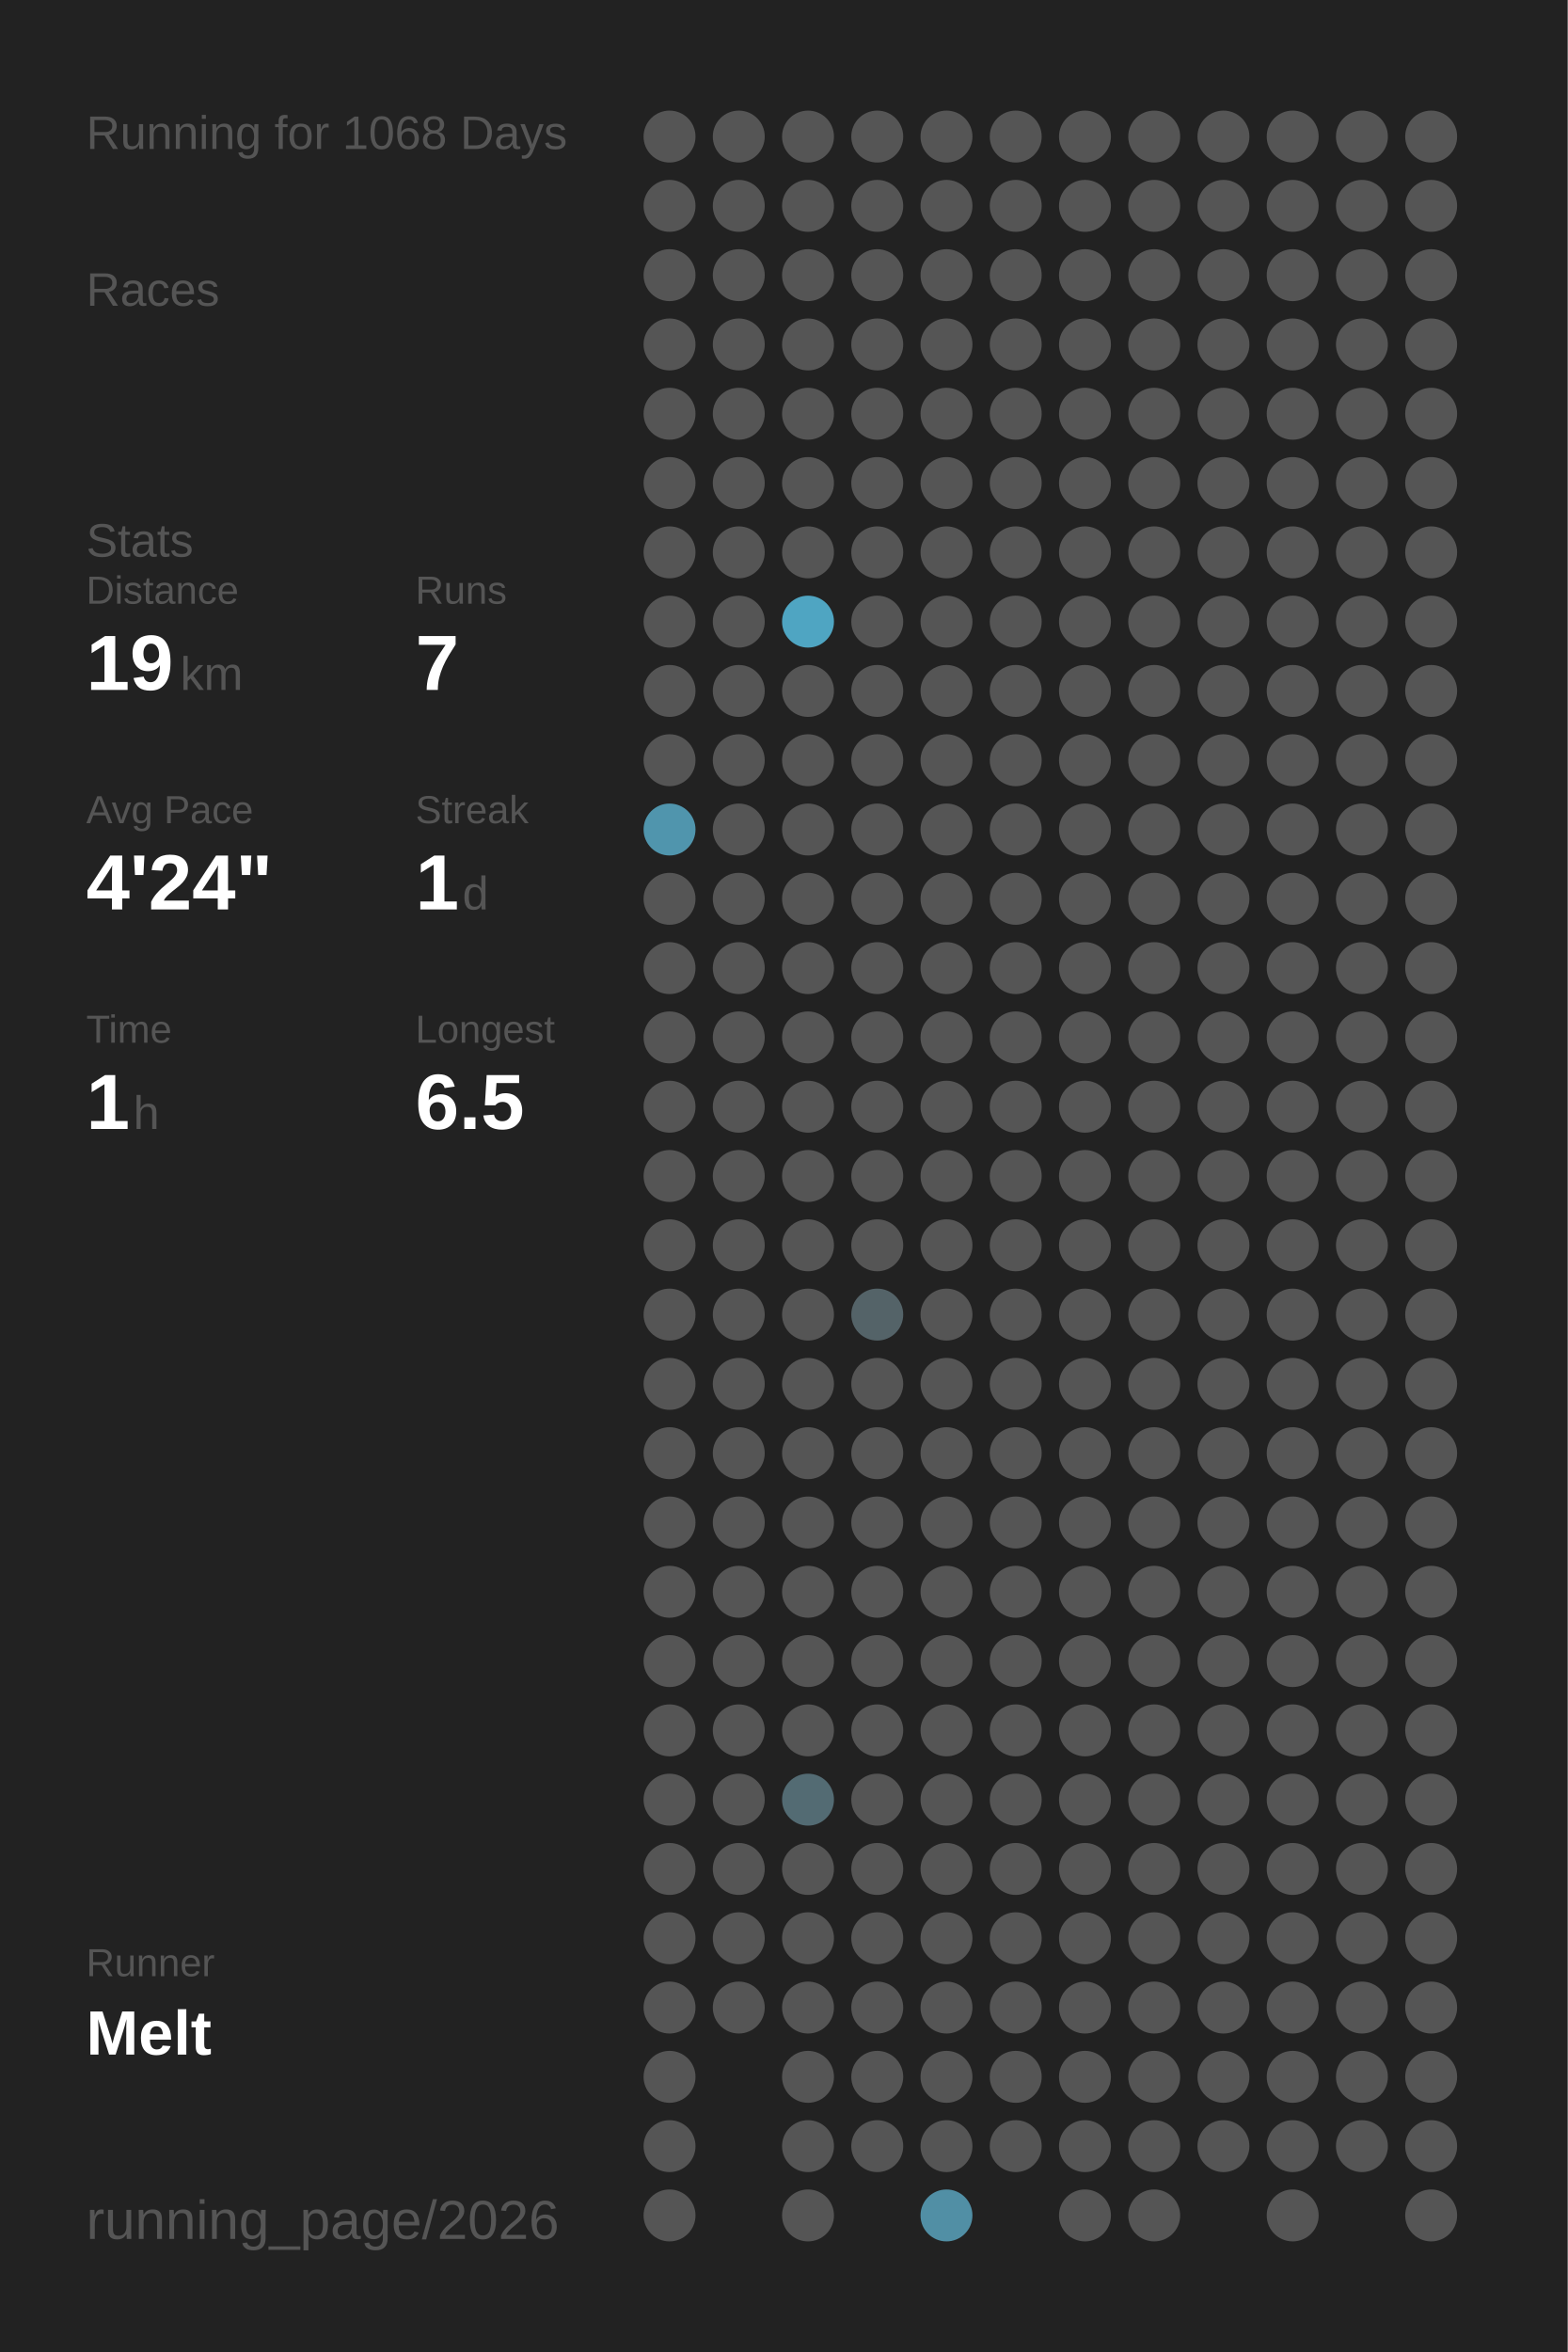
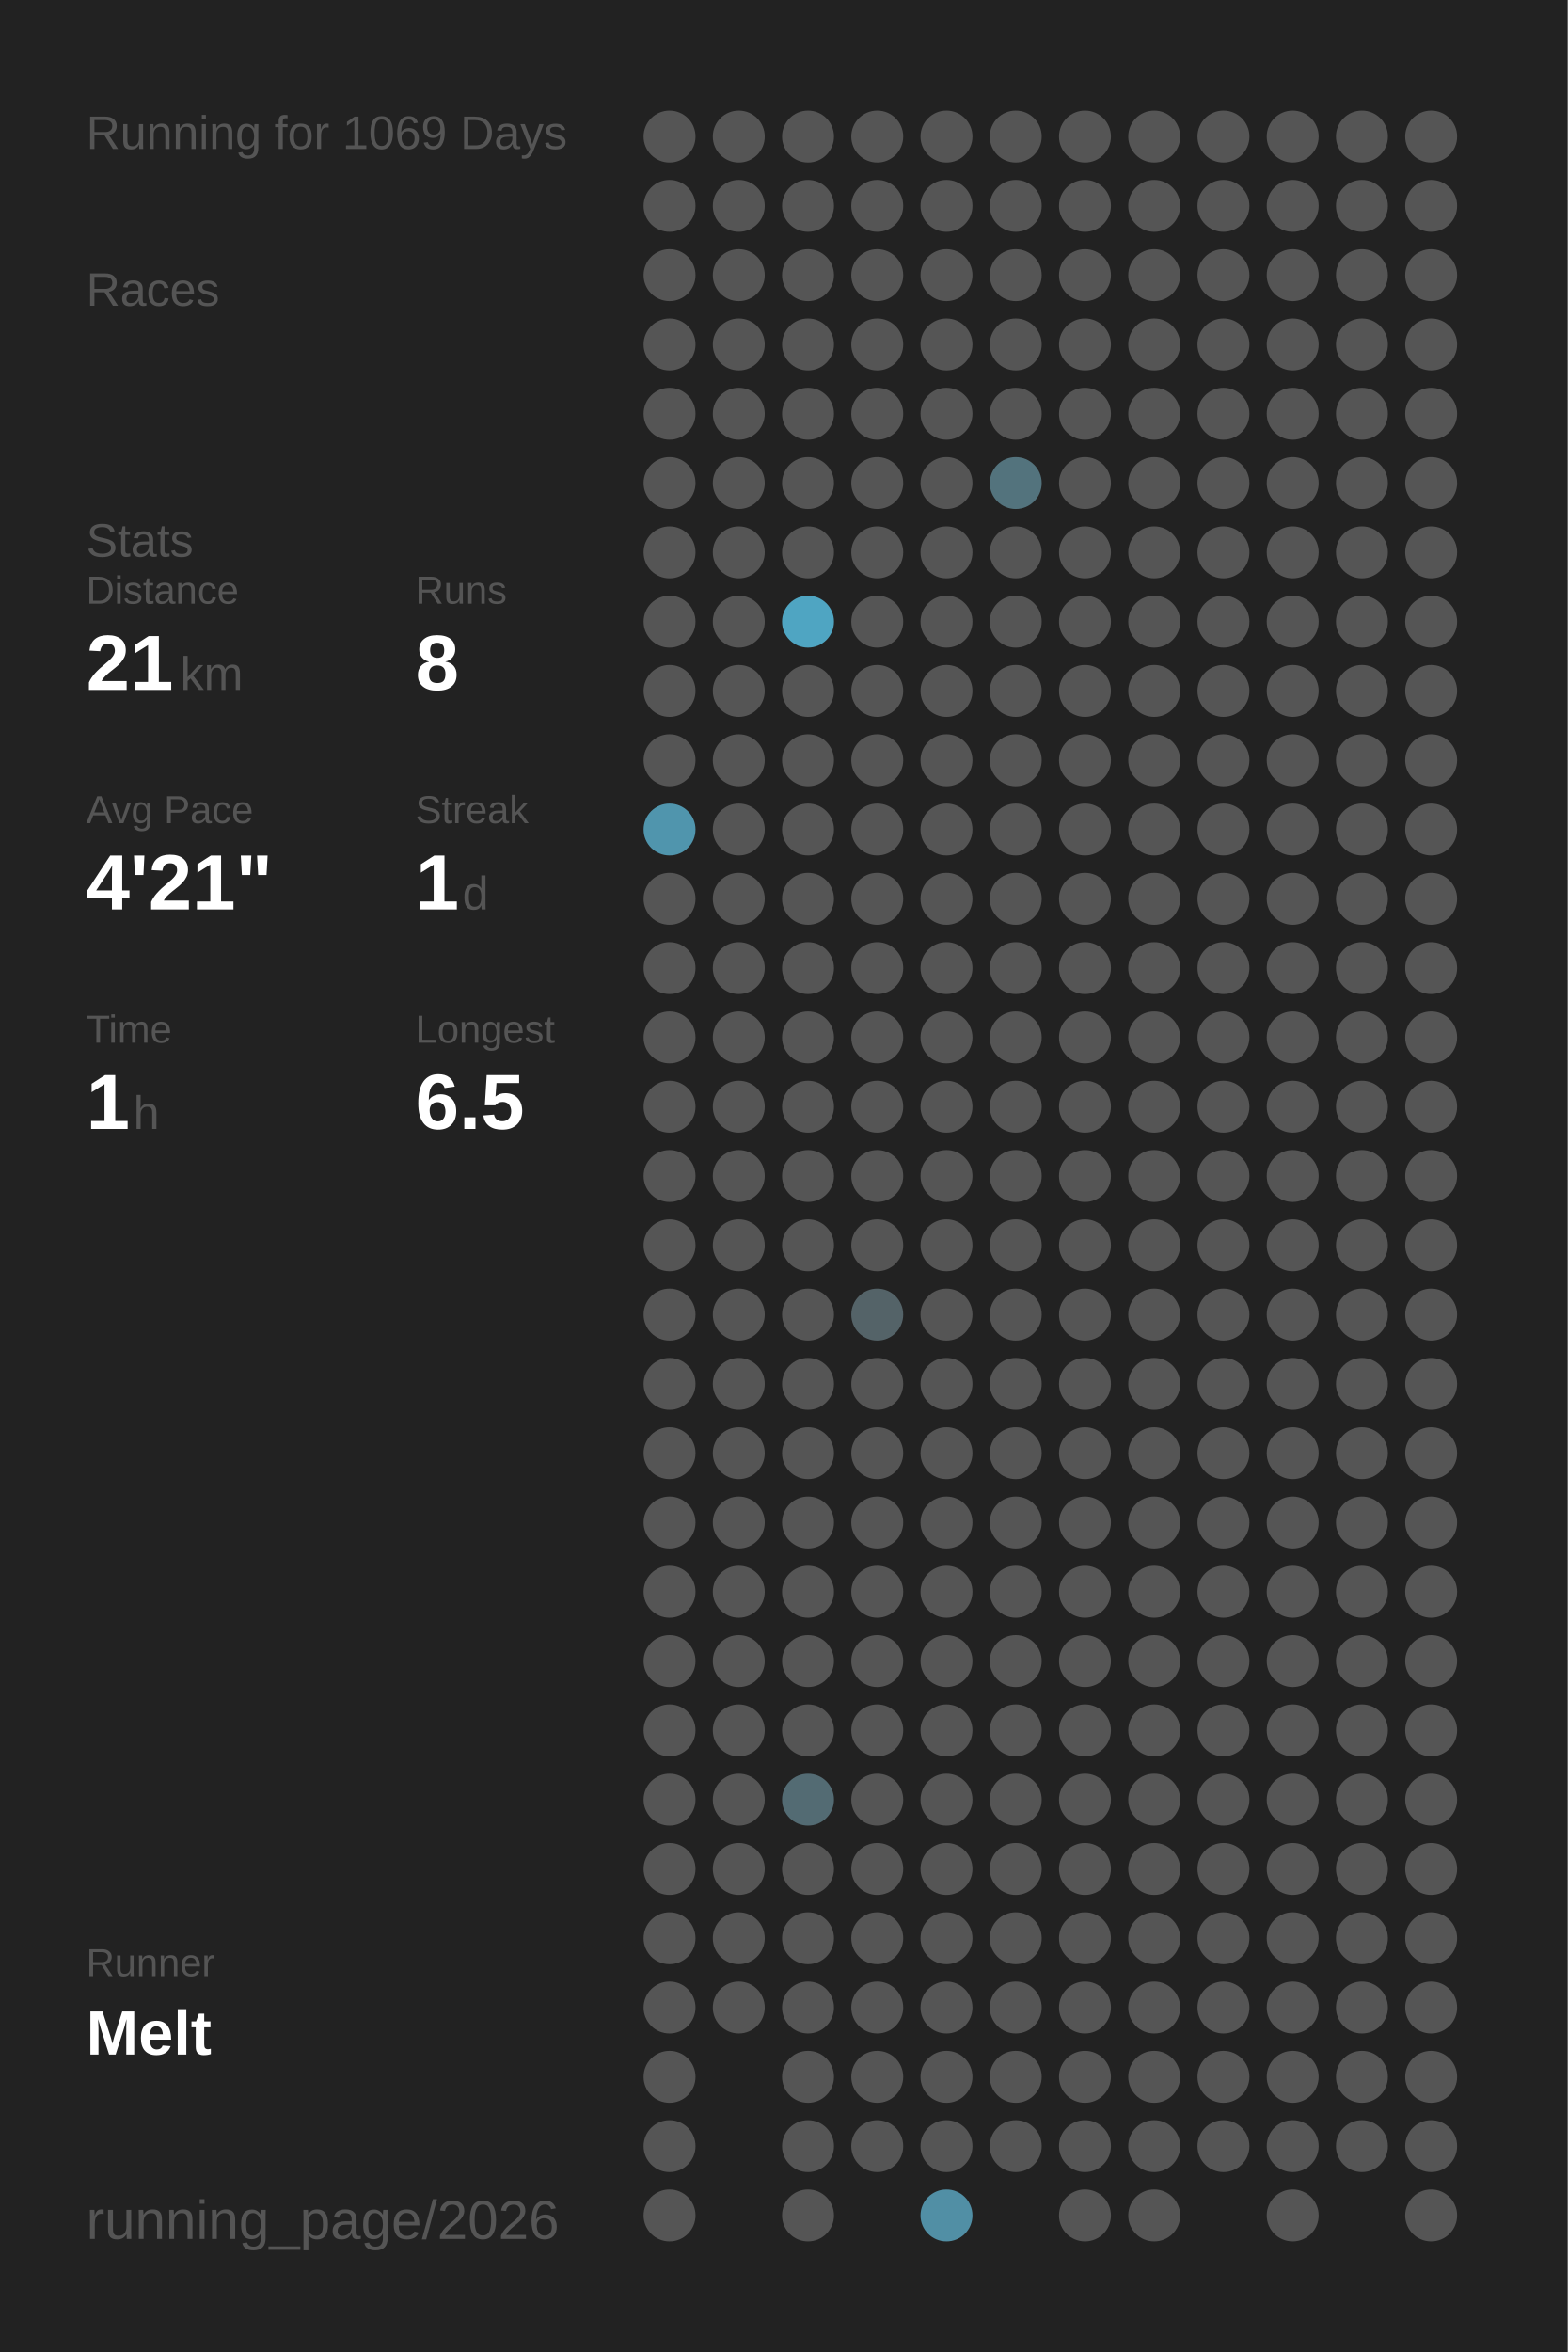
<svg xmlns="http://www.w3.org/2000/svg" baseProfile="full" height="300mm" version="1.1" viewBox="0,0,200,300" width="200mm">
  <defs />
  <rect fill="#222222" height="300" width="200" x="0" y="0" />
-   <text fill="#555555" style="font-size:6px; font-family:Arial;" x="11" y="19">Running for 1068 Days</text>
+   <text fill="#555555" style="font-size:6px; font-family:Arial;" x="11" y="19">Running for 1069 Days</text>
  <text fill="#555555" style="font-size:6px; font-family:Arial;" x="11" y="39">Races</text>
  <text fill="#555555" style="font-size:6px; font-family:Arial;" x="11" y="71">Stats</text>
  <text fill="#555555" style="font-size:5px; font-family:Arial;" x="11" y="77">Distance</text>
-   <text fill="#FFFFFF" style="font-size:10px; font-family:Arial; font-weight:bold;" x="11" y="88">19</text>
+   <text fill="#FFFFFF" style="font-size:10px; font-family:Arial; font-weight:bold;" x="11" y="88">21</text>
  <text fill="#555555" style="font-size:6px; font-family:Arial;" x="23" y="88">km</text>
  <text fill="#555555" style="font-size:5px; font-family:Arial;" x="53" y="77">Runs</text>
-   <text fill="#FFFFFF" style="font-size:10px; font-family:Arial; font-weight:bold;" x="53" y="88">7</text>
+   <text fill="#FFFFFF" style="font-size:10px; font-family:Arial; font-weight:bold;" x="53" y="88">8</text>
  <text fill="#555555" style="font-size:5px; font-family:Arial;" x="11" y="105">Avg Pace</text>
-   <text fill="#FFFFFF" style="font-size:10px; font-family:Arial; font-weight:bold;" x="11" y="116">4'24"</text>
+   <text fill="#FFFFFF" style="font-size:10px; font-family:Arial; font-weight:bold;" x="11" y="116">4'21"</text>
  <text fill="#555555" style="font-size:5px; font-family:Arial;" x="53" y="105">Streak</text>
  <text fill="#FFFFFF" style="font-size:10px; font-family:Arial; font-weight:bold;" x="53" y="116">1</text>
  <text fill="#555555" style="font-size:6px; font-family:Arial;" x="59" y="116">d</text>
  <text fill="#555555" style="font-size:5px; font-family:Arial;" x="11" y="133">Time</text>
  <text fill="#FFFFFF" style="font-size:10px; font-family:Arial; font-weight:bold;" x="11" y="144">1</text>
  <text fill="#555555" style="font-size:6px; font-family:Arial;" x="17" y="144">h</text>
  <text fill="#555555" style="font-size:5px; font-family:Arial;" x="53" y="133">Longest</text>
  <text fill="#FFFFFF" style="font-size:10px; font-family:Arial; font-weight:bold;" x="53" y="144">6.5</text>
  <text fill="#555555" style="font-size:5px; font-family:Arial;" x="11" y="252.065">Runner</text>
  <text fill="#FFFFFF" style="font-size:8px; font-family:Arial; font-weight:bold;" x="11" y="262.065">Melt</text>
  <text fill="#555555" style="font-size:7px; font-family:Arial;" x="11" y="285.581">running_page/2026</text>
  <circle cx="85.417" cy="17.419" fill="#555555" r="3.312" />
  <circle cx="85.417" cy="26.258" fill="#555555" r="3.312" />
  <circle cx="85.417" cy="35.097" fill="#555555" r="3.312" />
  <circle cx="85.417" cy="43.935" fill="#555555" r="3.312" />
  <circle cx="85.417" cy="52.774" fill="#555555" r="3.312" />
  <circle cx="85.417" cy="61.613" fill="#555555" r="3.312" />
  <circle cx="85.417" cy="70.452" fill="#555555" r="3.312" />
  <circle cx="85.417" cy="79.29" fill="#555555" r="3.312" />
  <circle cx="85.417" cy="88.129" fill="#555555" r="3.312" />
  <circle cx="85.417" cy="96.968" fill="#555555" r="3.312" />
  <circle cx="85.417" cy="105.806" fill="#5095ad" r="3.312" />
  <circle cx="85.417" cy="114.645" fill="#555555" r="3.312" />
  <circle cx="85.417" cy="123.484" fill="#555555" r="3.312" />
  <circle cx="85.417" cy="132.323" fill="#555555" r="3.312" />
  <circle cx="85.417" cy="141.161" fill="#555555" r="3.312" />
  <circle cx="85.417" cy="150" fill="#555555" r="3.312" />
  <circle cx="85.417" cy="158.839" fill="#555555" r="3.312" />
  <circle cx="85.417" cy="167.677" fill="#555555" r="3.312" />
  <circle cx="85.417" cy="176.516" fill="#555555" r="3.312" />
  <circle cx="85.417" cy="185.355" fill="#555555" r="3.312" />
  <circle cx="85.417" cy="194.194" fill="#555555" r="3.312" />
  <circle cx="85.417" cy="203.032" fill="#555555" r="3.312" />
  <circle cx="85.417" cy="211.871" fill="#555555" r="3.312" />
  <circle cx="85.417" cy="220.71" fill="#555555" r="3.312" />
  <circle cx="85.417" cy="229.548" fill="#555555" r="3.312" />
  <circle cx="85.417" cy="238.387" fill="#555555" r="3.312" />
  <circle cx="85.417" cy="247.226" fill="#555555" r="3.312" />
  <circle cx="85.417" cy="256.065" fill="#555555" r="3.312" />
  <circle cx="85.417" cy="264.903" fill="#555555" r="3.312" />
  <circle cx="85.417" cy="273.742" fill="#555555" r="3.312" />
  <circle cx="85.417" cy="282.581" fill="#555555" r="3.312" />
  <circle cx="94.25" cy="17.419" fill="#555555" r="3.312" />
  <circle cx="94.25" cy="26.258" fill="#555555" r="3.312" />
  <circle cx="94.25" cy="35.097" fill="#555555" r="3.312" />
  <circle cx="94.25" cy="43.935" fill="#555555" r="3.312" />
  <circle cx="94.25" cy="52.774" fill="#555555" r="3.312" />
  <circle cx="94.25" cy="61.613" fill="#555555" r="3.312" />
  <circle cx="94.25" cy="70.452" fill="#555555" r="3.312" />
  <circle cx="94.25" cy="79.29" fill="#555555" r="3.312" />
  <circle cx="94.25" cy="88.129" fill="#555555" r="3.312" />
  <circle cx="94.25" cy="96.968" fill="#555555" r="3.312" />
  <circle cx="94.25" cy="105.806" fill="#555555" r="3.312" />
  <circle cx="94.25" cy="114.645" fill="#555555" r="3.312" />
  <circle cx="94.25" cy="123.484" fill="#555555" r="3.312" />
  <circle cx="94.25" cy="132.323" fill="#555555" r="3.312" />
  <circle cx="94.25" cy="141.161" fill="#555555" r="3.312" />
  <circle cx="94.25" cy="150" fill="#555555" r="3.312" />
  <circle cx="94.25" cy="158.839" fill="#555555" r="3.312" />
  <circle cx="94.25" cy="167.677" fill="#555555" r="3.312" />
  <circle cx="94.25" cy="176.516" fill="#555555" r="3.312" />
  <circle cx="94.25" cy="185.355" fill="#555555" r="3.312" />
  <circle cx="94.25" cy="194.194" fill="#555555" r="3.312" />
  <circle cx="94.25" cy="203.032" fill="#555555" r="3.312" />
  <circle cx="94.25" cy="211.871" fill="#555555" r="3.312" />
  <circle cx="94.25" cy="220.71" fill="#555555" r="3.312" />
  <circle cx="94.25" cy="229.548" fill="#555555" r="3.312" />
  <circle cx="94.25" cy="238.387" fill="#555555" r="3.312" />
  <circle cx="94.25" cy="247.226" fill="#555555" r="3.312" />
  <circle cx="94.25" cy="256.065" fill="#555555" r="3.312" />
  <circle cx="103.083" cy="17.419" fill="#555555" r="3.312" />
  <circle cx="103.083" cy="26.258" fill="#555555" r="3.312" />
  <circle cx="103.083" cy="35.097" fill="#555555" r="3.312" />
  <circle cx="103.083" cy="43.935" fill="#555555" r="3.312" />
  <circle cx="103.083" cy="52.774" fill="#555555" r="3.312" />
  <circle cx="103.083" cy="61.613" fill="#555555" r="3.312" />
  <circle cx="103.083" cy="70.452" fill="#555555" r="3.312" />
  <circle cx="103.083" cy="79.29" fill="#4fa5c2" r="3.312" />
  <circle cx="103.083" cy="88.129" fill="#555555" r="3.312" />
  <circle cx="103.083" cy="96.968" fill="#555555" r="3.312" />
  <circle cx="103.083" cy="105.806" fill="#555555" r="3.312" />
  <circle cx="103.083" cy="114.645" fill="#555555" r="3.312" />
  <circle cx="103.083" cy="123.484" fill="#555555" r="3.312" />
  <circle cx="103.083" cy="132.323" fill="#555555" r="3.312" />
  <circle cx="103.083" cy="141.161" fill="#555555" r="3.312" />
  <circle cx="103.083" cy="150" fill="#555555" r="3.312" />
  <circle cx="103.083" cy="158.839" fill="#555555" r="3.312" />
  <circle cx="103.083" cy="167.677" fill="#555555" r="3.312" />
  <circle cx="103.083" cy="176.516" fill="#555555" r="3.312" />
  <circle cx="103.083" cy="185.355" fill="#555555" r="3.312" />
  <circle cx="103.083" cy="194.194" fill="#555555" r="3.312" />
  <circle cx="103.083" cy="203.032" fill="#555555" r="3.312" />
  <circle cx="103.083" cy="211.871" fill="#555555" r="3.312" />
  <circle cx="103.083" cy="220.71" fill="#555555" r="3.312" />
  <circle cx="103.083" cy="229.548" fill="#536b73" r="3.312" />
  <circle cx="103.083" cy="238.387" fill="#555555" r="3.312" />
  <circle cx="103.083" cy="247.226" fill="#555555" r="3.312" />
  <circle cx="103.083" cy="256.065" fill="#555555" r="3.312" />
  <circle cx="103.083" cy="264.903" fill="#555555" r="3.312" />
  <circle cx="103.083" cy="273.742" fill="#555555" r="3.312" />
  <circle cx="103.083" cy="282.581" fill="#555555" r="3.312" />
  <circle cx="111.917" cy="17.419" fill="#555555" r="3.312" />
  <circle cx="111.917" cy="26.258" fill="#555555" r="3.312" />
  <circle cx="111.917" cy="35.097" fill="#555555" r="3.312" />
  <circle cx="111.917" cy="43.935" fill="#555555" r="3.312" />
  <circle cx="111.917" cy="52.774" fill="#555555" r="3.312" />
  <circle cx="111.917" cy="61.613" fill="#555555" r="3.312" />
  <circle cx="111.917" cy="70.452" fill="#555555" r="3.312" />
  <circle cx="111.917" cy="79.29" fill="#555555" r="3.312" />
  <circle cx="111.917" cy="88.129" fill="#555555" r="3.312" />
  <circle cx="111.917" cy="96.968" fill="#555555" r="3.312" />
  <circle cx="111.917" cy="105.806" fill="#555555" r="3.312" />
  <circle cx="111.917" cy="114.645" fill="#555555" r="3.312" />
  <circle cx="111.917" cy="123.484" fill="#555555" r="3.312" />
  <circle cx="111.917" cy="132.323" fill="#555555" r="3.312" />
  <circle cx="111.917" cy="141.161" fill="#555555" r="3.312" />
  <circle cx="111.917" cy="150" fill="#555555" r="3.312" />
  <circle cx="111.917" cy="158.839" fill="#555555" r="3.312" />
  <circle cx="111.917" cy="167.677" fill="#546368" r="3.312" />
  <circle cx="111.917" cy="176.516" fill="#555555" r="3.312" />
  <circle cx="111.917" cy="185.355" fill="#555555" r="3.312" />
  <circle cx="111.917" cy="194.194" fill="#555555" r="3.312" />
  <circle cx="111.917" cy="203.032" fill="#555555" r="3.312" />
  <circle cx="111.917" cy="211.871" fill="#555555" r="3.312" />
  <circle cx="111.917" cy="220.71" fill="#555555" r="3.312" />
  <circle cx="111.917" cy="229.548" fill="#555555" r="3.312" />
  <circle cx="111.917" cy="238.387" fill="#555555" r="3.312" />
  <circle cx="111.917" cy="247.226" fill="#555555" r="3.312" />
  <circle cx="111.917" cy="256.065" fill="#555555" r="3.312" />
  <circle cx="111.917" cy="264.903" fill="#555555" r="3.312" />
  <circle cx="111.917" cy="273.742" fill="#555555" r="3.312" />
  <circle cx="120.75" cy="17.419" fill="#555555" r="3.312" />
  <circle cx="120.75" cy="26.258" fill="#555555" r="3.312" />
  <circle cx="120.75" cy="35.097" fill="#555555" r="3.312" />
  <circle cx="120.75" cy="43.935" fill="#555555" r="3.312" />
  <circle cx="120.75" cy="52.774" fill="#555555" r="3.312" />
  <circle cx="120.75" cy="61.613" fill="#555555" r="3.312" />
  <circle cx="120.75" cy="70.452" fill="#555555" r="3.312" />
  <circle cx="120.75" cy="79.29" fill="#555555" r="3.312" />
  <circle cx="120.75" cy="88.129" fill="#555555" r="3.312" />
  <circle cx="120.75" cy="96.968" fill="#555555" r="3.312" />
  <circle cx="120.75" cy="105.806" fill="#555555" r="3.312" />
  <circle cx="120.75" cy="114.645" fill="#555555" r="3.312" />
  <circle cx="120.75" cy="123.484" fill="#555555" r="3.312" />
  <circle cx="120.75" cy="132.323" fill="#555555" r="3.312" />
  <circle cx="120.75" cy="141.161" fill="#555555" r="3.312" />
  <circle cx="120.75" cy="150" fill="#555555" r="3.312" />
  <circle cx="120.75" cy="158.839" fill="#555555" r="3.312" />
  <circle cx="120.75" cy="167.677" fill="#555555" r="3.312" />
  <circle cx="120.75" cy="176.516" fill="#555555" r="3.312" />
  <circle cx="120.75" cy="185.355" fill="#555555" r="3.312" />
  <circle cx="120.75" cy="194.194" fill="#555555" r="3.312" />
  <circle cx="120.75" cy="203.032" fill="#555555" r="3.312" />
  <circle cx="120.75" cy="211.871" fill="#555555" r="3.312" />
  <circle cx="120.75" cy="220.71" fill="#555555" r="3.312" />
  <circle cx="120.75" cy="229.548" fill="#555555" r="3.312" />
  <circle cx="120.75" cy="238.387" fill="#555555" r="3.312" />
  <circle cx="120.75" cy="247.226" fill="#555555" r="3.312" />
  <circle cx="120.75" cy="256.065" fill="#555555" r="3.312" />
  <circle cx="120.75" cy="264.903" fill="#555555" r="3.312" />
  <circle cx="120.75" cy="273.742" fill="#555555" r="3.312" />
  <circle cx="120.75" cy="282.581" fill="#518fa5" r="3.312" />
  <circle cx="129.583" cy="17.419" fill="#555555" r="3.312" />
  <circle cx="129.583" cy="26.258" fill="#555555" r="3.312" />
  <circle cx="129.583" cy="35.097" fill="#555555" r="3.312" />
  <circle cx="129.583" cy="43.935" fill="#555555" r="3.312" />
  <circle cx="129.583" cy="52.774" fill="#555555" r="3.312" />
-   <circle cx="129.583" cy="61.613" fill="#555555" r="3.312" />
+   <circle cx="129.583" cy="61.613" fill="#53737d" r="3.312" />
  <circle cx="129.583" cy="70.452" fill="#555555" r="3.312" />
  <circle cx="129.583" cy="79.29" fill="#555555" r="3.312" />
  <circle cx="129.583" cy="88.129" fill="#555555" r="3.312" />
  <circle cx="129.583" cy="96.968" fill="#555555" r="3.312" />
  <circle cx="129.583" cy="105.806" fill="#555555" r="3.312" />
  <circle cx="129.583" cy="114.645" fill="#555555" r="3.312" />
  <circle cx="129.583" cy="123.484" fill="#555555" r="3.312" />
  <circle cx="129.583" cy="132.323" fill="#555555" r="3.312" />
  <circle cx="129.583" cy="141.161" fill="#555555" r="3.312" />
  <circle cx="129.583" cy="150" fill="#555555" r="3.312" />
  <circle cx="129.583" cy="158.839" fill="#555555" r="3.312" />
  <circle cx="129.583" cy="167.677" fill="#555555" r="3.312" />
  <circle cx="129.583" cy="176.516" fill="#555555" r="3.312" />
  <circle cx="129.583" cy="185.355" fill="#555555" r="3.312" />
  <circle cx="129.583" cy="194.194" fill="#555555" r="3.312" />
  <circle cx="129.583" cy="203.032" fill="#555555" r="3.312" />
  <circle cx="129.583" cy="211.871" fill="#555555" r="3.312" />
  <circle cx="129.583" cy="220.71" fill="#555555" r="3.312" />
  <circle cx="129.583" cy="229.548" fill="#555555" r="3.312" />
  <circle cx="129.583" cy="238.387" fill="#555555" r="3.312" />
  <circle cx="129.583" cy="247.226" fill="#555555" r="3.312" />
  <circle cx="129.583" cy="256.065" fill="#555555" r="3.312" />
  <circle cx="129.583" cy="264.903" fill="#555555" r="3.312" />
  <circle cx="129.583" cy="273.742" fill="#555555" r="3.312" />
  <circle cx="138.417" cy="17.419" fill="#555555" r="3.312" />
  <circle cx="138.417" cy="26.258" fill="#555555" r="3.312" />
  <circle cx="138.417" cy="35.097" fill="#555555" r="3.312" />
  <circle cx="138.417" cy="43.935" fill="#555555" r="3.312" />
  <circle cx="138.417" cy="52.774" fill="#555555" r="3.312" />
  <circle cx="138.417" cy="61.613" fill="#555555" r="3.312" />
  <circle cx="138.417" cy="70.452" fill="#555555" r="3.312" />
  <circle cx="138.417" cy="79.29" fill="#555555" r="3.312" />
  <circle cx="138.417" cy="88.129" fill="#555555" r="3.312" />
  <circle cx="138.417" cy="96.968" fill="#555555" r="3.312" />
  <circle cx="138.417" cy="105.806" fill="#555555" r="3.312" />
  <circle cx="138.417" cy="114.645" fill="#555555" r="3.312" />
  <circle cx="138.417" cy="123.484" fill="#555555" r="3.312" />
  <circle cx="138.417" cy="132.323" fill="#555555" r="3.312" />
  <circle cx="138.417" cy="141.161" fill="#555555" r="3.312" />
  <circle cx="138.417" cy="150" fill="#555555" r="3.312" />
  <circle cx="138.417" cy="158.839" fill="#555555" r="3.312" />
  <circle cx="138.417" cy="167.677" fill="#555555" r="3.312" />
  <circle cx="138.417" cy="176.516" fill="#555555" r="3.312" />
  <circle cx="138.417" cy="185.355" fill="#555555" r="3.312" />
  <circle cx="138.417" cy="194.194" fill="#555555" r="3.312" />
  <circle cx="138.417" cy="203.032" fill="#555555" r="3.312" />
  <circle cx="138.417" cy="211.871" fill="#555555" r="3.312" />
  <circle cx="138.417" cy="220.71" fill="#555555" r="3.312" />
  <circle cx="138.417" cy="229.548" fill="#555555" r="3.312" />
  <circle cx="138.417" cy="238.387" fill="#555555" r="3.312" />
  <circle cx="138.417" cy="247.226" fill="#555555" r="3.312" />
  <circle cx="138.417" cy="256.065" fill="#555555" r="3.312" />
  <circle cx="138.417" cy="264.903" fill="#555555" r="3.312" />
  <circle cx="138.417" cy="273.742" fill="#555555" r="3.312" />
  <circle cx="138.417" cy="282.581" fill="#555555" r="3.312" />
  <circle cx="147.25" cy="17.419" fill="#555555" r="3.312" />
  <circle cx="147.25" cy="26.258" fill="#555555" r="3.312" />
  <circle cx="147.25" cy="35.097" fill="#555555" r="3.312" />
  <circle cx="147.25" cy="43.935" fill="#555555" r="3.312" />
  <circle cx="147.25" cy="52.774" fill="#555555" r="3.312" />
  <circle cx="147.25" cy="61.613" fill="#555555" r="3.312" />
  <circle cx="147.25" cy="70.452" fill="#555555" r="3.312" />
  <circle cx="147.25" cy="79.29" fill="#555555" r="3.312" />
  <circle cx="147.25" cy="88.129" fill="#555555" r="3.312" />
  <circle cx="147.25" cy="96.968" fill="#555555" r="3.312" />
  <circle cx="147.25" cy="105.806" fill="#555555" r="3.312" />
  <circle cx="147.25" cy="114.645" fill="#555555" r="3.312" />
  <circle cx="147.25" cy="123.484" fill="#555555" r="3.312" />
  <circle cx="147.25" cy="132.323" fill="#555555" r="3.312" />
  <circle cx="147.25" cy="141.161" fill="#555555" r="3.312" />
  <circle cx="147.25" cy="150" fill="#555555" r="3.312" />
  <circle cx="147.25" cy="158.839" fill="#555555" r="3.312" />
  <circle cx="147.25" cy="167.677" fill="#555555" r="3.312" />
  <circle cx="147.25" cy="176.516" fill="#555555" r="3.312" />
  <circle cx="147.25" cy="185.355" fill="#555555" r="3.312" />
  <circle cx="147.25" cy="194.194" fill="#555555" r="3.312" />
  <circle cx="147.25" cy="203.032" fill="#555555" r="3.312" />
  <circle cx="147.25" cy="211.871" fill="#555555" r="3.312" />
  <circle cx="147.25" cy="220.71" fill="#555555" r="3.312" />
  <circle cx="147.25" cy="229.548" fill="#555555" r="3.312" />
  <circle cx="147.25" cy="238.387" fill="#555555" r="3.312" />
  <circle cx="147.25" cy="247.226" fill="#555555" r="3.312" />
  <circle cx="147.25" cy="256.065" fill="#555555" r="3.312" />
  <circle cx="147.25" cy="264.903" fill="#555555" r="3.312" />
  <circle cx="147.25" cy="273.742" fill="#555555" r="3.312" />
  <circle cx="147.25" cy="282.581" fill="#555555" r="3.312" />
  <circle cx="156.083" cy="17.419" fill="#555555" r="3.312" />
  <circle cx="156.083" cy="26.258" fill="#555555" r="3.312" />
  <circle cx="156.083" cy="35.097" fill="#555555" r="3.312" />
  <circle cx="156.083" cy="43.935" fill="#555555" r="3.312" />
  <circle cx="156.083" cy="52.774" fill="#555555" r="3.312" />
  <circle cx="156.083" cy="61.613" fill="#555555" r="3.312" />
  <circle cx="156.083" cy="70.452" fill="#555555" r="3.312" />
  <circle cx="156.083" cy="79.29" fill="#555555" r="3.312" />
  <circle cx="156.083" cy="88.129" fill="#555555" r="3.312" />
  <circle cx="156.083" cy="96.968" fill="#555555" r="3.312" />
  <circle cx="156.083" cy="105.806" fill="#555555" r="3.312" />
  <circle cx="156.083" cy="114.645" fill="#555555" r="3.312" />
  <circle cx="156.083" cy="123.484" fill="#555555" r="3.312" />
  <circle cx="156.083" cy="132.323" fill="#555555" r="3.312" />
  <circle cx="156.083" cy="141.161" fill="#555555" r="3.312" />
  <circle cx="156.083" cy="150" fill="#555555" r="3.312" />
  <circle cx="156.083" cy="158.839" fill="#555555" r="3.312" />
  <circle cx="156.083" cy="167.677" fill="#555555" r="3.312" />
  <circle cx="156.083" cy="176.516" fill="#555555" r="3.312" />
  <circle cx="156.083" cy="185.355" fill="#555555" r="3.312" />
  <circle cx="156.083" cy="194.194" fill="#555555" r="3.312" />
  <circle cx="156.083" cy="203.032" fill="#555555" r="3.312" />
  <circle cx="156.083" cy="211.871" fill="#555555" r="3.312" />
  <circle cx="156.083" cy="220.71" fill="#555555" r="3.312" />
  <circle cx="156.083" cy="229.548" fill="#555555" r="3.312" />
  <circle cx="156.083" cy="238.387" fill="#555555" r="3.312" />
  <circle cx="156.083" cy="247.226" fill="#555555" r="3.312" />
  <circle cx="156.083" cy="256.065" fill="#555555" r="3.312" />
  <circle cx="156.083" cy="264.903" fill="#555555" r="3.312" />
  <circle cx="156.083" cy="273.742" fill="#555555" r="3.312" />
  <circle cx="164.917" cy="17.419" fill="#555555" r="3.312" />
  <circle cx="164.917" cy="26.258" fill="#555555" r="3.312" />
  <circle cx="164.917" cy="35.097" fill="#555555" r="3.312" />
  <circle cx="164.917" cy="43.935" fill="#555555" r="3.312" />
  <circle cx="164.917" cy="52.774" fill="#555555" r="3.312" />
  <circle cx="164.917" cy="61.613" fill="#555555" r="3.312" />
  <circle cx="164.917" cy="70.452" fill="#555555" r="3.312" />
  <circle cx="164.917" cy="79.29" fill="#555555" r="3.312" />
  <circle cx="164.917" cy="88.129" fill="#555555" r="3.312" />
  <circle cx="164.917" cy="96.968" fill="#555555" r="3.312" />
  <circle cx="164.917" cy="105.806" fill="#555555" r="3.312" />
  <circle cx="164.917" cy="114.645" fill="#555555" r="3.312" />
  <circle cx="164.917" cy="123.484" fill="#555555" r="3.312" />
  <circle cx="164.917" cy="132.323" fill="#555555" r="3.312" />
  <circle cx="164.917" cy="141.161" fill="#555555" r="3.312" />
  <circle cx="164.917" cy="150" fill="#555555" r="3.312" />
  <circle cx="164.917" cy="158.839" fill="#555555" r="3.312" />
  <circle cx="164.917" cy="167.677" fill="#555555" r="3.312" />
  <circle cx="164.917" cy="176.516" fill="#555555" r="3.312" />
  <circle cx="164.917" cy="185.355" fill="#555555" r="3.312" />
  <circle cx="164.917" cy="194.194" fill="#555555" r="3.312" />
  <circle cx="164.917" cy="203.032" fill="#555555" r="3.312" />
  <circle cx="164.917" cy="211.871" fill="#555555" r="3.312" />
  <circle cx="164.917" cy="220.71" fill="#555555" r="3.312" />
  <circle cx="164.917" cy="229.548" fill="#555555" r="3.312" />
  <circle cx="164.917" cy="238.387" fill="#555555" r="3.312" />
  <circle cx="164.917" cy="247.226" fill="#555555" r="3.312" />
  <circle cx="164.917" cy="256.065" fill="#555555" r="3.312" />
  <circle cx="164.917" cy="264.903" fill="#555555" r="3.312" />
  <circle cx="164.917" cy="273.742" fill="#555555" r="3.312" />
  <circle cx="164.917" cy="282.581" fill="#555555" r="3.312" />
  <circle cx="173.75" cy="17.419" fill="#555555" r="3.312" />
  <circle cx="173.75" cy="26.258" fill="#555555" r="3.312" />
  <circle cx="173.75" cy="35.097" fill="#555555" r="3.312" />
  <circle cx="173.75" cy="43.935" fill="#555555" r="3.312" />
  <circle cx="173.75" cy="52.774" fill="#555555" r="3.312" />
  <circle cx="173.75" cy="61.613" fill="#555555" r="3.312" />
  <circle cx="173.75" cy="70.452" fill="#555555" r="3.312" />
  <circle cx="173.75" cy="79.29" fill="#555555" r="3.312" />
  <circle cx="173.75" cy="88.129" fill="#555555" r="3.312" />
  <circle cx="173.75" cy="96.968" fill="#555555" r="3.312" />
  <circle cx="173.75" cy="105.806" fill="#555555" r="3.312" />
  <circle cx="173.75" cy="114.645" fill="#555555" r="3.312" />
  <circle cx="173.75" cy="123.484" fill="#555555" r="3.312" />
  <circle cx="173.75" cy="132.323" fill="#555555" r="3.312" />
  <circle cx="173.75" cy="141.161" fill="#555555" r="3.312" />
  <circle cx="173.75" cy="150" fill="#555555" r="3.312" />
  <circle cx="173.75" cy="158.839" fill="#555555" r="3.312" />
  <circle cx="173.75" cy="167.677" fill="#555555" r="3.312" />
  <circle cx="173.75" cy="176.516" fill="#555555" r="3.312" />
  <circle cx="173.75" cy="185.355" fill="#555555" r="3.312" />
  <circle cx="173.75" cy="194.194" fill="#555555" r="3.312" />
  <circle cx="173.75" cy="203.032" fill="#555555" r="3.312" />
  <circle cx="173.75" cy="211.871" fill="#555555" r="3.312" />
  <circle cx="173.75" cy="220.71" fill="#555555" r="3.312" />
  <circle cx="173.75" cy="229.548" fill="#555555" r="3.312" />
  <circle cx="173.75" cy="238.387" fill="#555555" r="3.312" />
  <circle cx="173.75" cy="247.226" fill="#555555" r="3.312" />
  <circle cx="173.75" cy="256.065" fill="#555555" r="3.312" />
  <circle cx="173.75" cy="264.903" fill="#555555" r="3.312" />
  <circle cx="173.75" cy="273.742" fill="#555555" r="3.312" />
  <circle cx="182.583" cy="17.419" fill="#555555" r="3.312" />
  <circle cx="182.583" cy="26.258" fill="#555555" r="3.312" />
  <circle cx="182.583" cy="35.097" fill="#555555" r="3.312" />
  <circle cx="182.583" cy="43.935" fill="#555555" r="3.312" />
  <circle cx="182.583" cy="52.774" fill="#555555" r="3.312" />
  <circle cx="182.583" cy="61.613" fill="#555555" r="3.312" />
  <circle cx="182.583" cy="70.452" fill="#555555" r="3.312" />
  <circle cx="182.583" cy="79.29" fill="#555555" r="3.312" />
  <circle cx="182.583" cy="88.129" fill="#555555" r="3.312" />
  <circle cx="182.583" cy="96.968" fill="#555555" r="3.312" />
  <circle cx="182.583" cy="105.806" fill="#555555" r="3.312" />
  <circle cx="182.583" cy="114.645" fill="#555555" r="3.312" />
  <circle cx="182.583" cy="123.484" fill="#555555" r="3.312" />
  <circle cx="182.583" cy="132.323" fill="#555555" r="3.312" />
  <circle cx="182.583" cy="141.161" fill="#555555" r="3.312" />
  <circle cx="182.583" cy="150" fill="#555555" r="3.312" />
  <circle cx="182.583" cy="158.839" fill="#555555" r="3.312" />
  <circle cx="182.583" cy="167.677" fill="#555555" r="3.312" />
  <circle cx="182.583" cy="176.516" fill="#555555" r="3.312" />
  <circle cx="182.583" cy="185.355" fill="#555555" r="3.312" />
  <circle cx="182.583" cy="194.194" fill="#555555" r="3.312" />
  <circle cx="182.583" cy="203.032" fill="#555555" r="3.312" />
  <circle cx="182.583" cy="211.871" fill="#555555" r="3.312" />
  <circle cx="182.583" cy="220.71" fill="#555555" r="3.312" />
  <circle cx="182.583" cy="229.548" fill="#555555" r="3.312" />
  <circle cx="182.583" cy="238.387" fill="#555555" r="3.312" />
  <circle cx="182.583" cy="247.226" fill="#555555" r="3.312" />
  <circle cx="182.583" cy="256.065" fill="#555555" r="3.312" />
  <circle cx="182.583" cy="264.903" fill="#555555" r="3.312" />
  <circle cx="182.583" cy="273.742" fill="#555555" r="3.312" />
  <circle cx="182.583" cy="282.581" fill="#555555" r="3.312" />
</svg>
